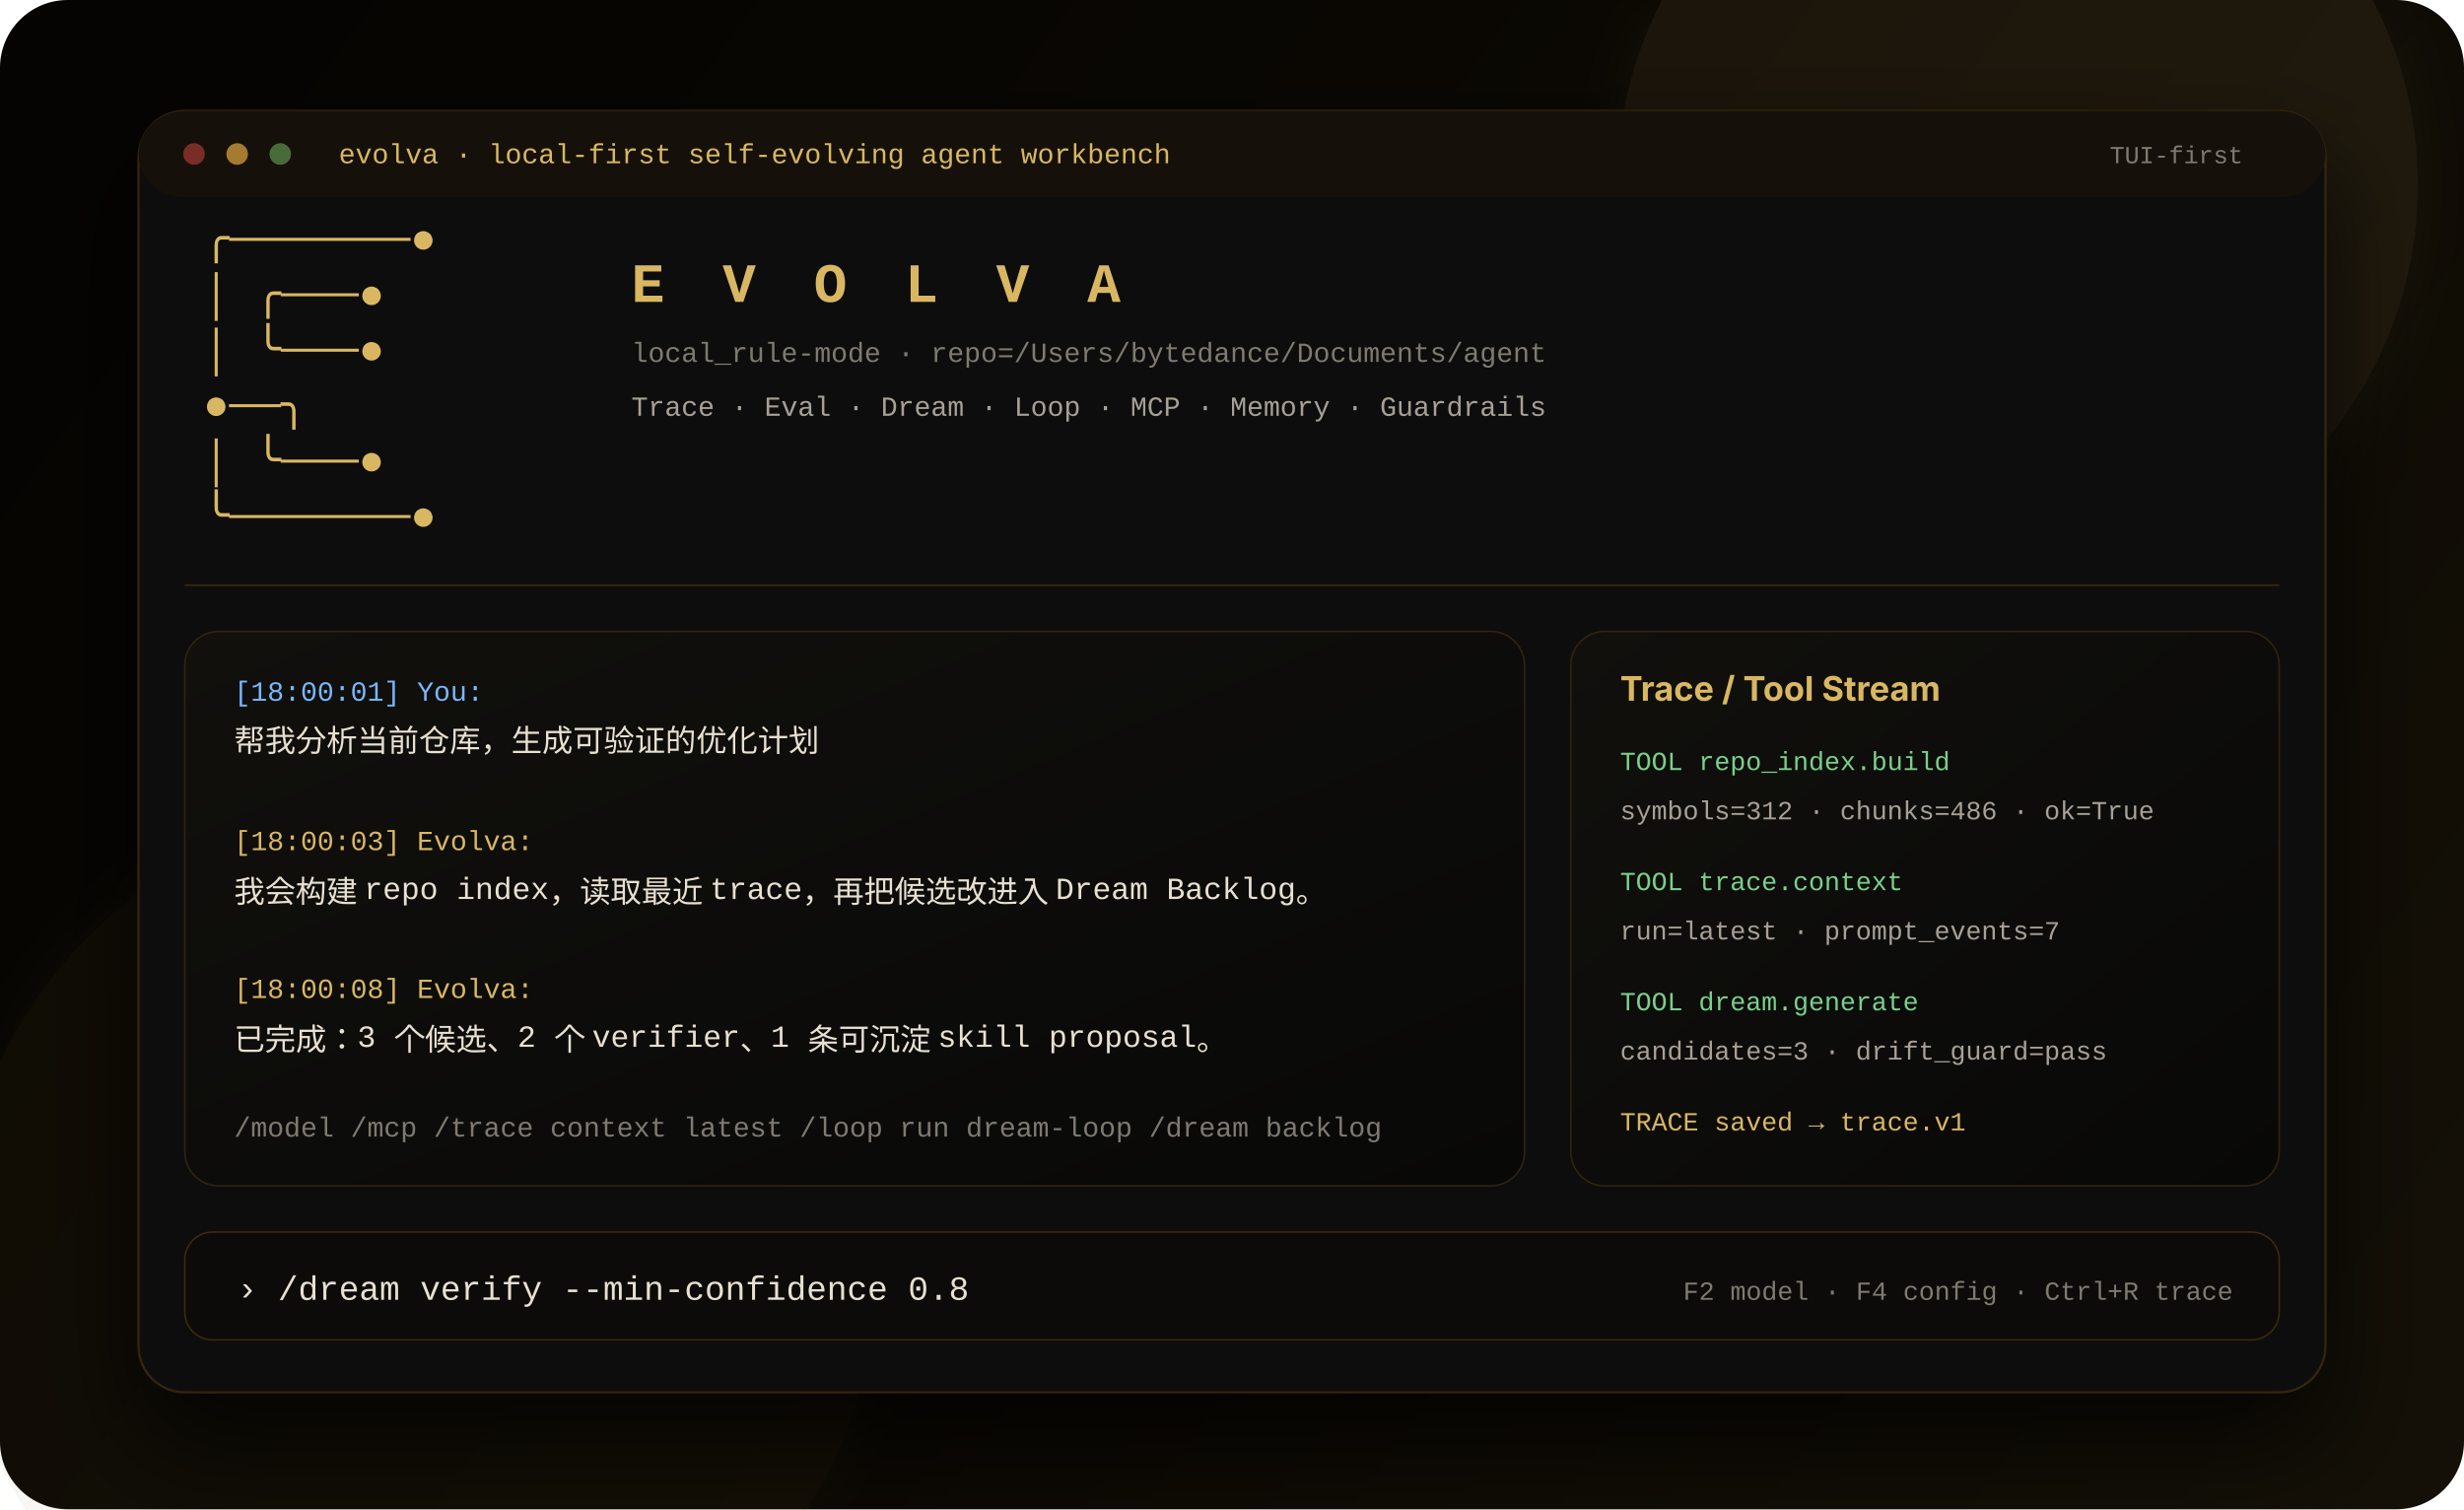
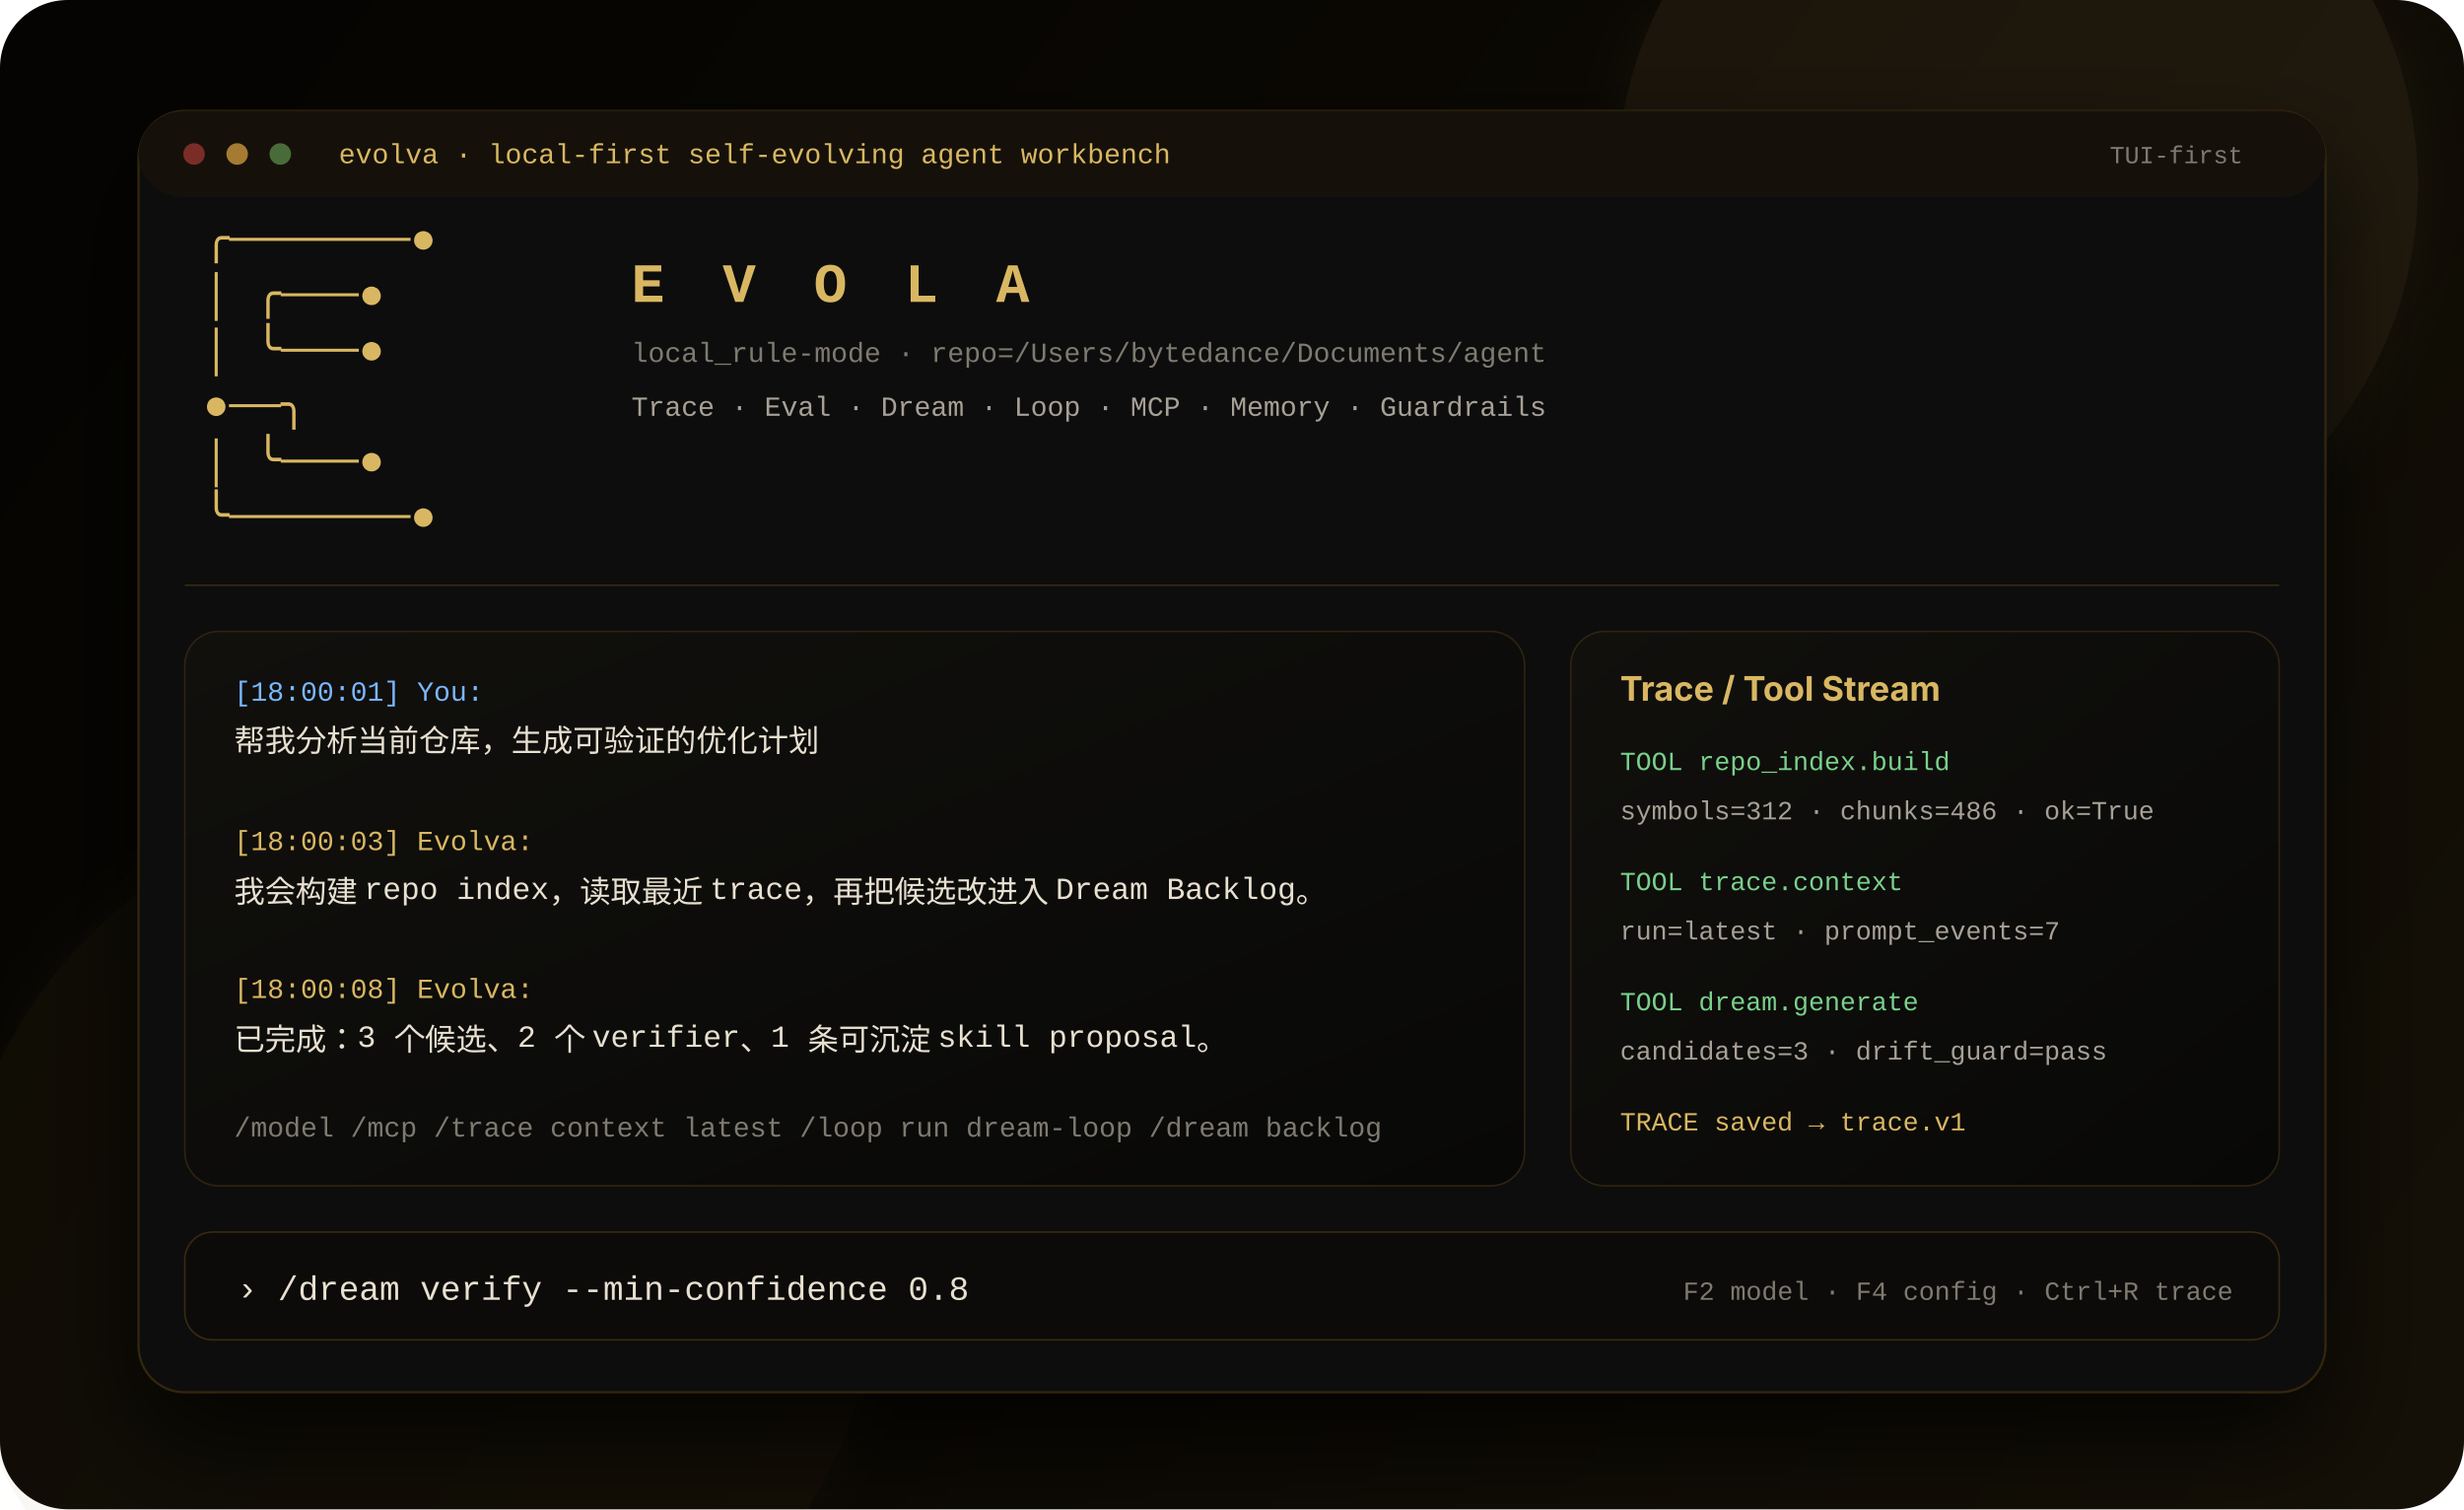
<svg xmlns="http://www.w3.org/2000/svg" width="1600" height="980" viewBox="0 0 1600 980" fill="none" role="img" aria-label="Evolva TUI Workbench preview">
  <defs>
    <linearGradient id="page" x1="120" y1="0" x2="1480" y2="980" gradientUnits="userSpaceOnUse">
      <stop stop-color="#050402" />
      <stop offset="0.48" stop-color="#0B0803" />
      <stop offset="1" stop-color="#141007" />
    </linearGradient>
    <linearGradient id="panel" x1="0" y1="0" x2="1" y2="1">
      <stop stop-color="#11100D" />
      <stop offset="1" stop-color="#080807" />
    </linearGradient>
    <linearGradient id="gold" x1="0" y1="0" x2="1" y2="1">
      <stop stop-color="#FFF0B3" />
      <stop offset="0.45" stop-color="#D9B762" />
      <stop offset="1" stop-color="#9F7A30" />
    </linearGradient>
    <filter id="shadow" x="-20%" y="-20%" width="140%" height="140%">
      <feDropShadow dx="0" dy="34" stdDeviation="34" flood-color="#000000" flood-opacity="0.72" />
    </filter>
    <filter id="softGlow" x="-50%" y="-50%" width="200%" height="200%">
      <feGaussianBlur stdDeviation="18" result="blur" />
      <feColorMatrix in="blur" type="matrix" values="1 0 0 0 0.9  0 1 0 0 0.7  0 0 1 0 0.25  0 0 0 0.45 0" />
      <feBlend in="SourceGraphic" />
    </filter>
    <style>
      .mono{font-family: ui-monospace, SFMono-Regular, Menlo, Monaco, Consolas, 'Liberation Mono', monospace;}
      .sans{font-family: Inter, ui-sans-serif, -apple-system, BlinkMacSystemFont, 'Segoe UI', sans-serif;}
      .dim{fill:#7E7A70}.muted{fill:#A7A096}.text{fill:#E8E0D0}.gold{fill:#D9B762}.blue{fill:#7AB7FF}.green{fill:#79D18B}.red{fill:#E07A7A}
    </style>
  </defs>
  <rect width="1600" height="980" rx="44" fill="url(#page)" />
  <circle cx="1310" cy="120" r="260" fill="#D9B762" opacity="0.08" filter="url(#softGlow)" />
  <circle cx="270" cy="820" r="300" fill="#9F7A30" opacity="0.06" filter="url(#softGlow)" />
  <rect x="90" y="72" width="1420" height="832" rx="30" fill="#080807" stroke="#322511" stroke-width="1.5" filter="url(#shadow)" />
  <rect x="90" y="72" width="1420" height="56" rx="30" fill="#15110A" />
  <circle cx="126" cy="100" r="7" fill="#7A2D27" />
  <circle cx="154" cy="100" r="7" fill="#A57B32" />
  <circle cx="182" cy="100" r="7" fill="#496B39" />
  <text x="220" y="106" class="mono gold" font-size="18">evolva · local-first self-evolving agent workbench</text>
  <text x="1370" y="106" class="mono dim" font-size="16">TUI-first</text>
  <g transform="translate(132 164)">
    <text x="0" y="0" class="mono gold" font-size="28" font-weight="700">╭───────●</text>
    <text x="0" y="36" class="mono gold" font-size="28" font-weight="700">│  ╭───●</text>
    <text x="0" y="72" class="mono gold" font-size="28" font-weight="700">│  ╰───●</text>
    <text x="0" y="108" class="mono gold" font-size="28" font-weight="700">●──╮</text>
    <text x="0" y="144" class="mono gold" font-size="28" font-weight="700">│  ╰───●</text>
    <text x="0" y="180" class="mono gold" font-size="28" font-weight="700">╰───────●</text>
  </g>
-   <text x="410" y="196" class="mono gold" font-size="36" font-weight="800" letter-spacing="8">E V O L V A</text>
+   <text x="410" y="196" class="mono gold" font-size="36" font-weight="800" letter-spacing="8">E V O L A</text>
  <text x="410" y="235" class="mono dim" font-size="18">local_rule-mode · repo=/Users/bytedance/Documents/agent</text>
  <text x="410" y="270" class="mono muted" font-size="18">Trace · Eval · Dream · Loop · MCP · Memory · Guardrails</text>
  <line x1="120" y1="380" x2="1480" y2="380" stroke="#3A2A10" stroke-width="1" />
  <rect x="120" y="410" width="870" height="360" rx="22" fill="url(#panel)" stroke="#30240F" />
  <rect x="1020" y="410" width="460" height="360" rx="22" fill="url(#panel)" stroke="#30240F" />
  <text x="152" y="455" class="mono blue" font-size="18">[18:00:01] You:</text>
  <text x="152" y="488" class="mono text" font-size="20">帮我分析当前仓库，生成可验证的优化计划</text>
  <text x="152" y="552" class="mono gold" font-size="18">[18:00:03] Evolva:</text>
  <text x="152" y="586" class="mono text" font-size="20">我会构建 repo index，读取最近 trace，再把候选改进入 Dream Backlog。</text>
  <text x="152" y="648" class="mono gold" font-size="18">[18:00:08] Evolva:</text>
  <text x="152" y="682" class="mono text" font-size="20">已完成：3 个候选、2 个 verifier、1 条可沉淀 skill proposal。</text>
  <text x="152" y="738" class="mono dim" font-size="18">/model  /mcp  /trace context latest  /loop run dream-loop  /dream backlog</text>
  <text x="1052" y="455" class="sans gold" font-size="22" font-weight="700">Trace / Tool Stream</text>
  <g class="mono" font-size="17">
    <text x="1052" y="500" class="green">TOOL repo_index.build</text>
    <text x="1052" y="532" class="muted">symbols=312 · chunks=486 · ok=True</text>
    <text x="1052" y="578" class="green">TOOL trace.context</text>
    <text x="1052" y="610" class="muted">run=latest · prompt_events=7</text>
    <text x="1052" y="656" class="green">TOOL dream.generate</text>
    <text x="1052" y="688" class="muted">candidates=3 · drift_guard=pass</text>
    <text x="1052" y="734" class="gold">TRACE saved → trace.v1</text>
  </g>
  <rect x="120" y="800" width="1360" height="70" rx="18" fill="#0C0B09" stroke="#3A2A10" />
  <text x="154" y="844" class="mono text" font-size="22">› /dream verify --min-confidence 0.8</text>
  <text x="1450" y="844" class="mono dim" font-size="17" text-anchor="end">F2 model · F4 config · Ctrl+R trace</text>
</svg>
